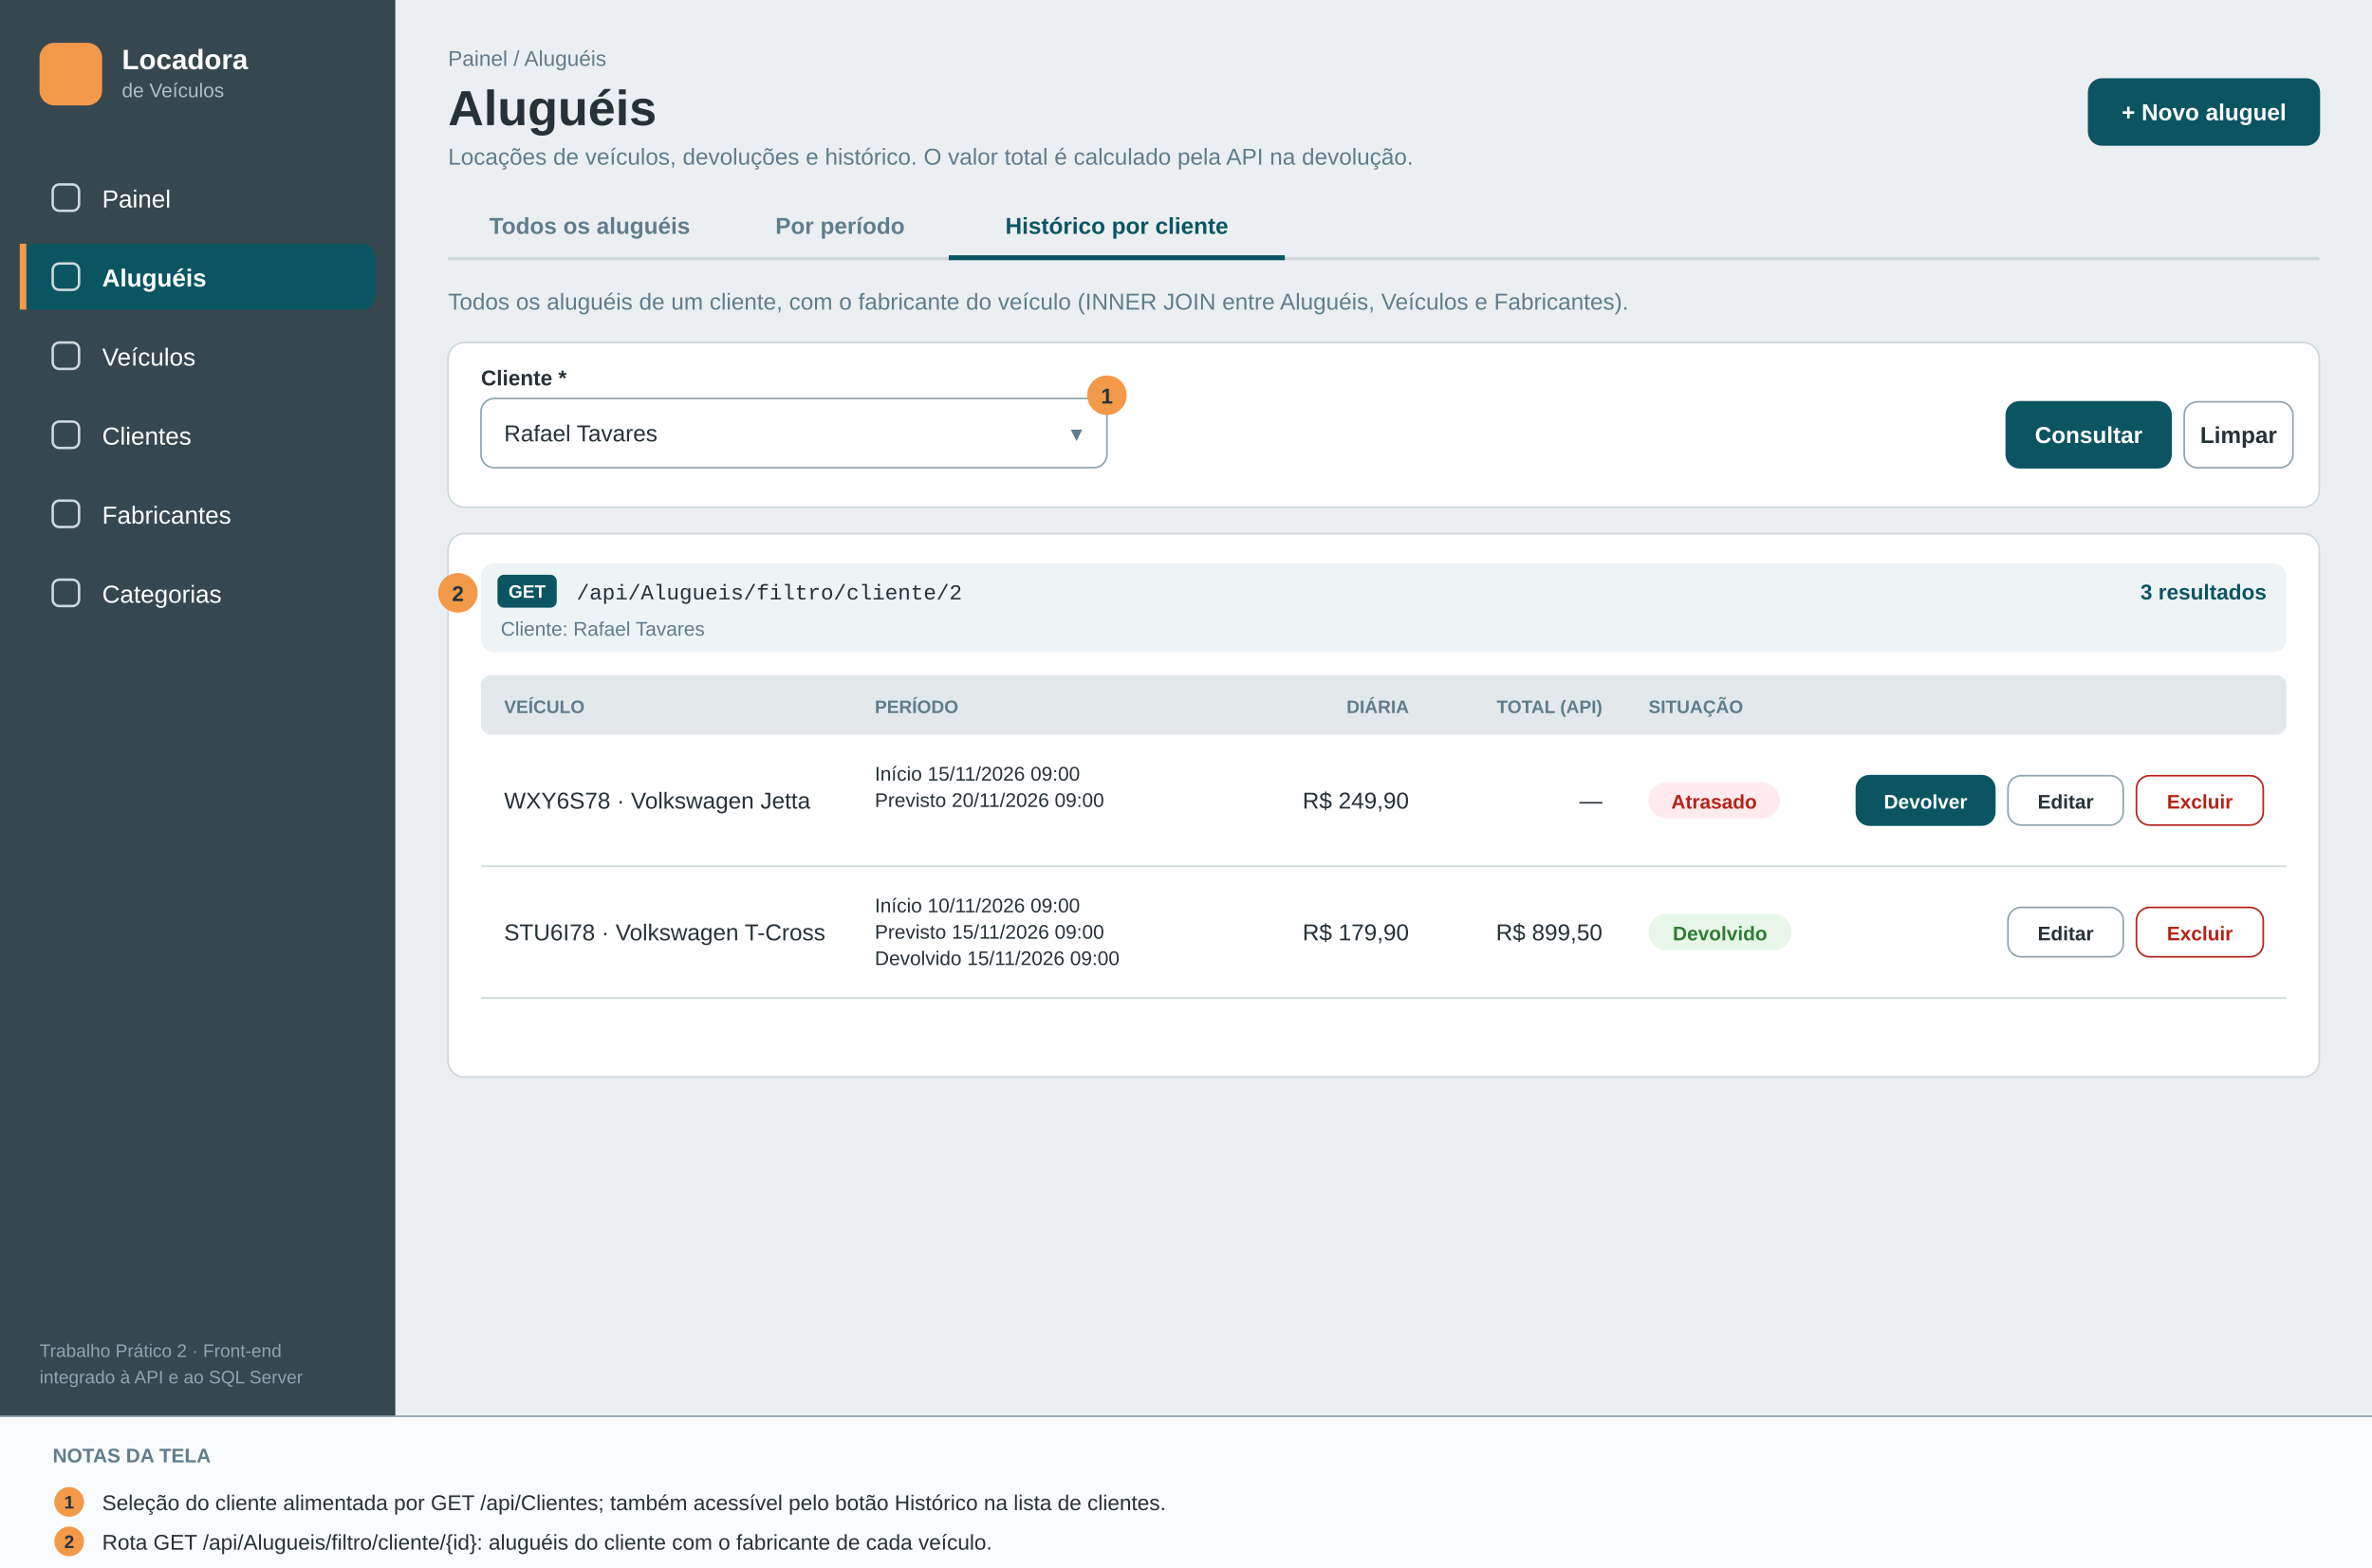
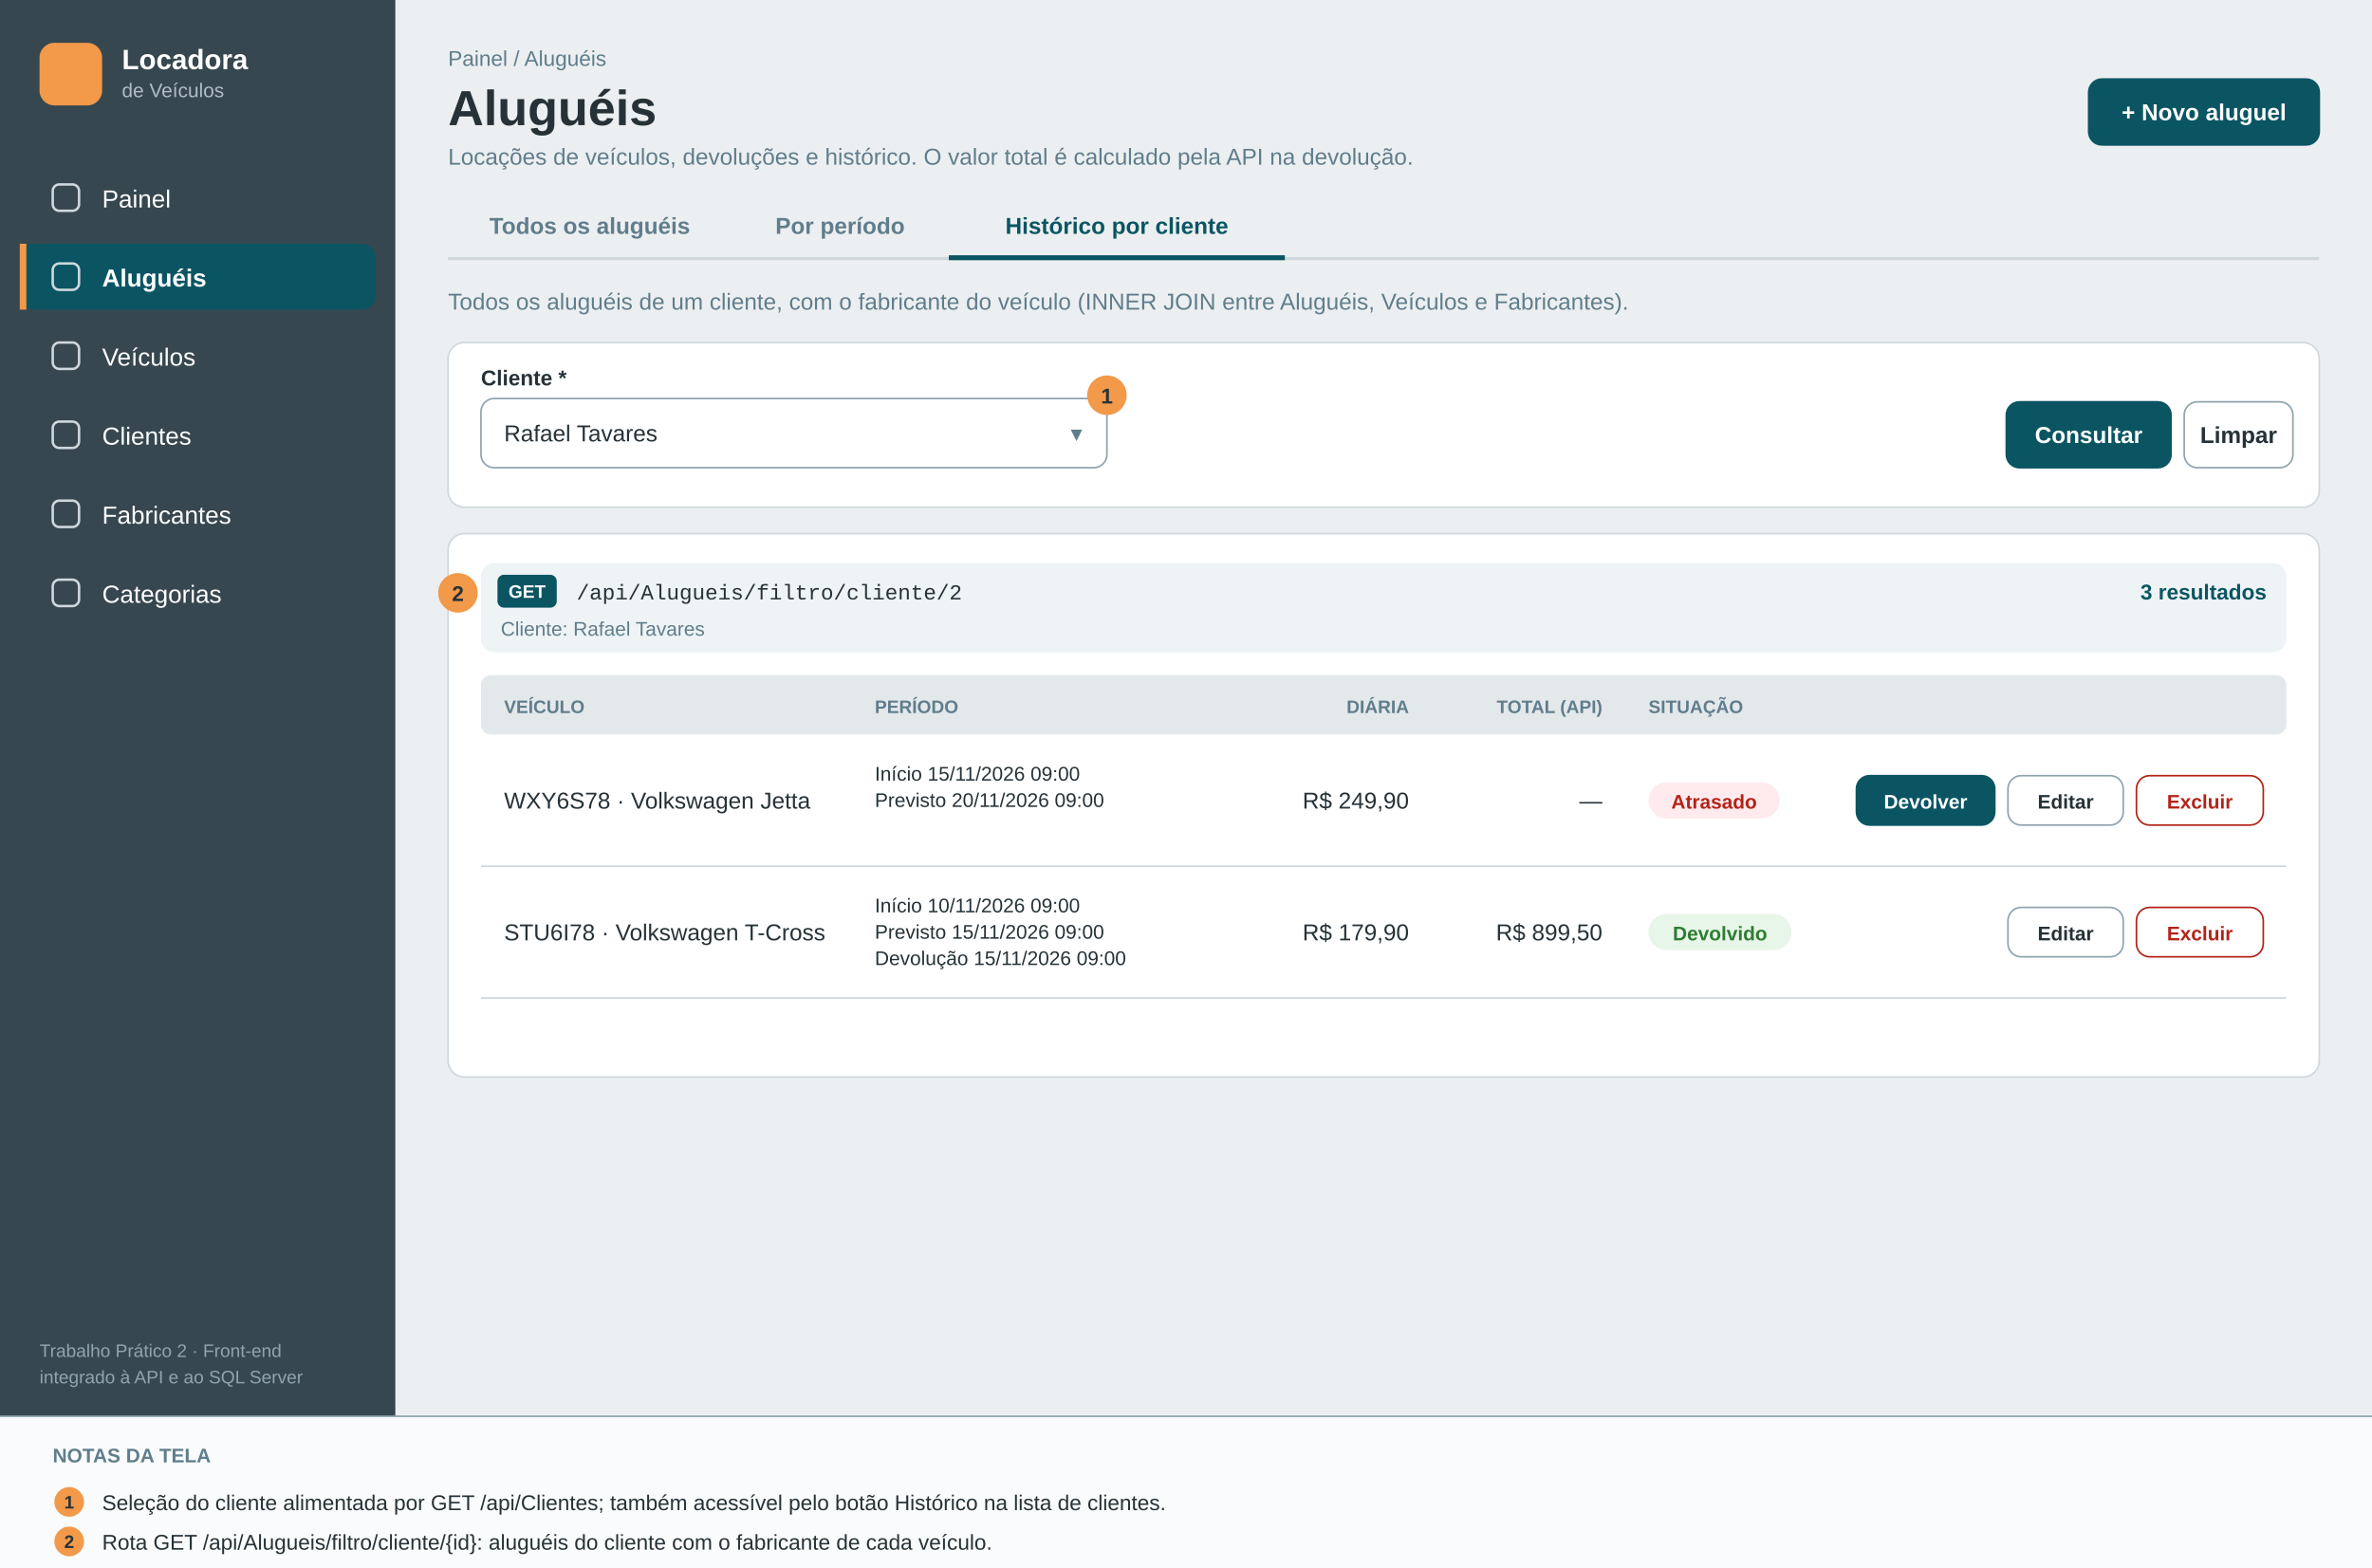
<svg xmlns="http://www.w3.org/2000/svg" width="1440" height="952" viewBox="0 0 1440 952" role="img" aria-label="Histórico de aluguéis por cliente">
  <rect x="0" y="0" width="1440" height="1400" rx="0" fill="#fff" stroke="none" stroke-width="1" opacity="1" />
  <rect x="0" y="0" width="1440" height="860" rx="0" fill="#eceff1" stroke="none" stroke-width="1" opacity="1" />
  <rect x="0" y="0" width="240" height="860" rx="0" fill="#37474f" stroke="none" stroke-width="1" opacity="1" />
  <rect x="24" y="26" width="38" height="38" rx="9" fill="#f2994a" stroke="none" stroke-width="1" opacity="1" />
  <text x="74" y="42" font-family="'Segoe UI', Arial, Helvetica, sans-serif" font-size="17" font-weight="700" fill="#fff" text-anchor="start">Locadora</text>
  <text x="74" y="59" font-family="'Segoe UI', Arial, Helvetica, sans-serif" font-size="12" font-weight="400" fill="#b0bec5" text-anchor="start">de Veículos</text>
  <rect x="32" y="112" width="16" height="16" rx="4" fill="none" stroke="#cfd8dc" stroke-width="1.5" opacity="1" />
  <text x="62" y="126" font-family="'Segoe UI', Arial, Helvetica, sans-serif" font-size="15" font-weight="500" fill="#fff" text-anchor="start">Painel</text>
  <rect x="12" y="148" width="216" height="40" rx="8" fill="#0b5563" stroke="none" stroke-width="1" opacity="1" />
  <rect x="12" y="148" width="4" height="40" rx="0" fill="#f2994a" stroke="none" stroke-width="1" opacity="1" />
  <rect x="32" y="160" width="16" height="16" rx="4" fill="none" stroke="#cfd8dc" stroke-width="1.5" opacity="1" />
  <text x="62" y="174" font-family="'Segoe UI', Arial, Helvetica, sans-serif" font-size="15" font-weight="700" fill="#fff" text-anchor="start">Aluguéis</text>
  <rect x="32" y="208" width="16" height="16" rx="4" fill="none" stroke="#cfd8dc" stroke-width="1.5" opacity="1" />
  <text x="62" y="222" font-family="'Segoe UI', Arial, Helvetica, sans-serif" font-size="15" font-weight="500" fill="#fff" text-anchor="start">Veículos</text>
  <rect x="32" y="256" width="16" height="16" rx="4" fill="none" stroke="#cfd8dc" stroke-width="1.5" opacity="1" />
  <text x="62" y="270" font-family="'Segoe UI', Arial, Helvetica, sans-serif" font-size="15" font-weight="500" fill="#fff" text-anchor="start">Clientes</text>
  <rect x="32" y="304" width="16" height="16" rx="4" fill="none" stroke="#cfd8dc" stroke-width="1.5" opacity="1" />
  <text x="62" y="318" font-family="'Segoe UI', Arial, Helvetica, sans-serif" font-size="15" font-weight="500" fill="#fff" text-anchor="start">Fabricantes</text>
  <rect x="32" y="352" width="16" height="16" rx="4" fill="none" stroke="#cfd8dc" stroke-width="1.5" opacity="1" />
  <text x="62" y="366" font-family="'Segoe UI', Arial, Helvetica, sans-serif" font-size="15" font-weight="500" fill="#fff" text-anchor="start">Categorias</text>
  <text x="24" y="824" font-family="'Segoe UI', Arial, Helvetica, sans-serif" font-size="11" font-weight="400" fill="#90a4ae" text-anchor="start">Trabalho Prático 2 · Front-end</text>
  <text x="24" y="840" font-family="'Segoe UI', Arial, Helvetica, sans-serif" font-size="11" font-weight="400" fill="#90a4ae" text-anchor="start">integrado à API e ao SQL Server</text>
  <text x="272" y="40" font-family="'Segoe UI', Arial, Helvetica, sans-serif" font-size="13" font-weight="400" fill="#607d8b" text-anchor="start">Painel / Aluguéis</text>
  <text x="272" y="76" font-family="'Segoe UI', Arial, Helvetica, sans-serif" font-size="30" font-weight="700" fill="#263238" text-anchor="start">Aluguéis</text>
  <text x="272" y="100" font-family="'Segoe UI', Arial, Helvetica, sans-serif" font-size="14" font-weight="400" fill="#607d8b" text-anchor="start">Locações de veículos, devoluções e histórico. O valor total é calculado pela API na devolução.</text>
  <rect x="1268" y="48" width="140" height="40" rx="8" fill="#0b5563" stroke="#0b5563" stroke-width="1" opacity="1" />
  <text x="1338" y="73" font-family="'Segoe UI', Arial, Helvetica, sans-serif" font-size="14" font-weight="600" fill="#fff" text-anchor="middle">+  Novo aluguel</text>
  <text x="358" y="142" font-family="'Segoe UI', Arial, Helvetica, sans-serif" font-size="14" font-weight="600" fill="#607d8b" text-anchor="middle">Todos os aluguéis</text>
  <text x="510" y="142" font-family="'Segoe UI', Arial, Helvetica, sans-serif" font-size="14" font-weight="600" fill="#607d8b" text-anchor="middle">Por período</text>
  <text x="678" y="142" font-family="'Segoe UI', Arial, Helvetica, sans-serif" font-size="14" font-weight="600" fill="#0b5563" text-anchor="middle">Histórico por cliente</text>
  <line x1="272" y1="157" x2="1408" y2="157" stroke="#cfd8dc" stroke-width="2" />
  <rect x="576" y="155" width="204" height="3" rx="0" fill="#0b5563" stroke="none" stroke-width="1" opacity="1" />
  <text x="272" y="188" font-family="'Segoe UI', Arial, Helvetica, sans-serif" font-size="14" font-weight="400" fill="#607d8b" text-anchor="start">Todos os aluguéis de um cliente, com o fabricante do veículo (INNER JOIN entre Aluguéis, Veículos e Fabricantes).</text>
  <rect x="272" y="208" width="1136" height="100" rx="10" fill="#fff" stroke="#cfd8dc" stroke-width="1" opacity="1" />
  <text x="292" y="234" font-family="'Segoe UI', Arial, Helvetica, sans-serif" font-size="13" font-weight="600" fill="#263238" text-anchor="start">Cliente *</text>
  <rect x="292" y="242" width="380" height="42" rx="8" fill="#fff" stroke="#90a4ae" stroke-width="1" opacity="1" />
  <text x="306" y="268" font-family="'Segoe UI', Arial, Helvetica, sans-serif" font-size="14" font-weight="400" fill="#263238" text-anchor="start">Rafael Tavares</text>
  <text x="650" y="268" font-family="'Segoe UI', Arial, Helvetica, sans-serif" font-size="14" font-weight="400" fill="#607d8b" text-anchor="start">▾</text>
  <rect x="1218" y="244" width="100" height="40" rx="8" fill="#0b5563" stroke="#0b5563" stroke-width="1" opacity="1" />
  <text x="1268" y="269" font-family="'Segoe UI', Arial, Helvetica, sans-serif" font-size="14" font-weight="600" fill="#fff" text-anchor="middle">Consultar</text>
  <rect x="1326" y="244" width="66" height="40" rx="8" fill="#fff" stroke="#90a4ae" stroke-width="1" opacity="1" />
  <text x="1359" y="269" font-family="'Segoe UI', Arial, Helvetica, sans-serif" font-size="14" font-weight="600" fill="#263238" text-anchor="middle">Limpar</text>
  <rect x="272" y="324" width="1136" height="330" rx="10" fill="#fff" stroke="#cfd8dc" stroke-width="1" opacity="1" />
  <rect x="292" y="342" width="1096" height="54" rx="8" fill="#eef3f5" stroke="none" stroke-width="1" opacity="1" />
  <rect x="302" y="349" width="36" height="20" rx="4" fill="#0b5563" stroke="none" stroke-width="1" opacity="1" />
  <text x="320" y="363" font-family="'Segoe UI', Arial, Helvetica, sans-serif" font-size="11" font-weight="700" fill="#fff" text-anchor="middle">GET</text>
  <text x="350" y="364" font-family="Consolas, 'Courier New', monospace" font-size="13" font-weight="400" fill="#263238" text-anchor="start">/api/Alugueis/filtro/cliente/2</text>
  <text x="1376" y="364" font-family="'Segoe UI', Arial, Helvetica, sans-serif" font-size="13" font-weight="700" fill="#0b5563" text-anchor="end">3 resultados</text>
  <text x="304" y="386" font-family="'Segoe UI', Arial, Helvetica, sans-serif" font-size="12" font-weight="400" fill="#607d8b" text-anchor="start">Cliente: Rafael Tavares</text>
  <rect x="292" y="410" width="1096" height="36" rx="6" fill="#e3e8eb" stroke="none" stroke-width="1" opacity="1" />
  <text x="306" y="433" font-family="'Segoe UI', Arial, Helvetica, sans-serif" font-size="11" font-weight="700" fill="#607d8b" text-anchor="start">VEÍCULO</text>
  <text x="531.071" y="433" font-family="'Segoe UI', Arial, Helvetica, sans-serif" font-size="11" font-weight="700" fill="#607d8b" text-anchor="start">PERÍODO</text>
  <text x="855.357" y="433" font-family="'Segoe UI', Arial, Helvetica, sans-serif" font-size="11" font-weight="700" fill="#607d8b" text-anchor="end">DIÁRIA</text>
  <text x="972.786" y="433" font-family="'Segoe UI', Arial, Helvetica, sans-serif" font-size="11" font-weight="700" fill="#607d8b" text-anchor="end">TOTAL (API)</text>
  <text x="1000.786" y="433" font-family="'Segoe UI', Arial, Helvetica, sans-serif" font-size="11" font-weight="700" fill="#607d8b" text-anchor="start">SITUAÇÃO</text>
  <line x1="292" y1="526" x2="1388" y2="526" stroke="#cfd8dc" stroke-width="1" />
  <text x="306" y="491" font-family="'Segoe UI', Arial, Helvetica, sans-serif" font-size="14" font-weight="400" fill="#263238" text-anchor="start">WXY6S78 · Volkswagen Jetta</text>
  <text x="531.071" y="474" font-family="'Segoe UI', Arial, Helvetica, sans-serif" font-size="12" font-weight="400" fill="#263238" text-anchor="start">Início  15/11/2026 09:00</text>
  <text x="531.071" y="490" font-family="'Segoe UI', Arial, Helvetica, sans-serif" font-size="12" font-weight="400" fill="#263238" text-anchor="start">Previsto  20/11/2026 09:00</text>
  <text x="855.357" y="491" font-family="'Segoe UI', Arial, Helvetica, sans-serif" font-size="14" font-weight="400" fill="#263238" text-anchor="end">R$ 249,90</text>
  <text x="972.786" y="491" font-family="'Segoe UI', Arial, Helvetica, sans-serif" font-size="14" font-weight="400" fill="#263238" text-anchor="end">—</text>
  <rect x="1000.786" y="475" width="79.6" height="22" rx="11" fill="#ffebee" stroke="none" stroke-width="1" opacity="1" />
  <text x="1040.586" y="491" font-family="'Segoe UI', Arial, Helvetica, sans-serif" font-size="12" font-weight="700" fill="#b42318" text-anchor="middle">Atrasado</text>
  <rect x="1297" y="471" width="77" height="30" rx="8" fill="#fff" stroke="#b42318" stroke-width="1" opacity="1" />
  <text x="1335.5" y="491" font-family="'Segoe UI', Arial, Helvetica, sans-serif" font-size="12" font-weight="600" fill="#b42318" text-anchor="middle">Excluir</text>
  <rect x="1219" y="471" width="70" height="30" rx="8" fill="#fff" stroke="#90a4ae" stroke-width="1" opacity="1" />
  <text x="1254" y="491" font-family="'Segoe UI', Arial, Helvetica, sans-serif" font-size="12" font-weight="600" fill="#263238" text-anchor="middle">Editar</text>
  <rect x="1127" y="471" width="84" height="30" rx="8" fill="#0b5563" stroke="#0b5563" stroke-width="1" opacity="1" />
  <text x="1169" y="491" font-family="'Segoe UI', Arial, Helvetica, sans-serif" font-size="12" font-weight="600" fill="#fff" text-anchor="middle">Devolver</text>
  <line x1="292" y1="606" x2="1388" y2="606" stroke="#cfd8dc" stroke-width="1" />
  <text x="306" y="571" font-family="'Segoe UI', Arial, Helvetica, sans-serif" font-size="14" font-weight="400" fill="#263238" text-anchor="start">STU6I78 · Volkswagen T-Cross</text>
  <text x="531.071" y="554" font-family="'Segoe UI', Arial, Helvetica, sans-serif" font-size="12" font-weight="400" fill="#263238" text-anchor="start">Início  10/11/2026 09:00</text>
  <text x="531.071" y="570" font-family="'Segoe UI', Arial, Helvetica, sans-serif" font-size="12" font-weight="400" fill="#263238" text-anchor="start">Previsto  15/11/2026 09:00</text>
-   <text x="531.071" y="586" font-family="'Segoe UI', Arial, Helvetica, sans-serif" font-size="12" font-weight="400" fill="#263238" text-anchor="start">Devolvido  15/11/2026 09:00</text>
+   <text x="531.071" y="586" font-family="'Segoe UI', Arial, Helvetica, sans-serif" font-size="12" font-weight="400" fill="#263238" text-anchor="start">Devolução  15/11/2026 09:00</text>
  <text x="855.357" y="571" font-family="'Segoe UI', Arial, Helvetica, sans-serif" font-size="14" font-weight="400" fill="#263238" text-anchor="end">R$ 179,90</text>
  <text x="972.786" y="571" font-family="'Segoe UI', Arial, Helvetica, sans-serif" font-size="14" font-weight="400" fill="#263238" text-anchor="end">R$ 899,50</text>
  <rect x="1000.786" y="555" width="86.8" height="22" rx="11" fill="#e8f5e9" stroke="none" stroke-width="1" opacity="1" />
  <text x="1044.186" y="571" font-family="'Segoe UI', Arial, Helvetica, sans-serif" font-size="12" font-weight="700" fill="#2e7d32" text-anchor="middle">Devolvido</text>
  <rect x="1297" y="551" width="77" height="30" rx="8" fill="#fff" stroke="#b42318" stroke-width="1" opacity="1" />
  <text x="1335.5" y="571" font-family="'Segoe UI', Arial, Helvetica, sans-serif" font-size="12" font-weight="600" fill="#b42318" text-anchor="middle">Excluir</text>
  <rect x="1219" y="551" width="70" height="30" rx="8" fill="#fff" stroke="#90a4ae" stroke-width="1" opacity="1" />
  <text x="1254" y="571" font-family="'Segoe UI', Arial, Helvetica, sans-serif" font-size="12" font-weight="600" fill="#263238" text-anchor="middle">Editar</text>
  <circle cx="672" cy="240" r="12" fill="#f2994a" stroke="none" stroke-width="1" />
  <text x="672" y="245" font-family="'Segoe UI', Arial, Helvetica, sans-serif" font-size="13" font-weight="800" fill="#263238" text-anchor="middle">1</text>
  <circle cx="278" cy="360" r="12" fill="#f2994a" stroke="none" stroke-width="1" />
  <text x="278" y="365" font-family="'Segoe UI', Arial, Helvetica, sans-serif" font-size="13" font-weight="800" fill="#263238" text-anchor="middle">2</text>
  <rect x="0" y="860" width="1440" height="92" rx="0" fill="#fafbfc" stroke="none" stroke-width="1" opacity="1" />
  <line x1="0" y1="860" x2="1440" y2="860" stroke="#90a4ae" stroke-width="1" />
  <text x="32" y="888" font-family="'Segoe UI', Arial, Helvetica, sans-serif" font-size="12" font-weight="700" fill="#607d8b" text-anchor="start">NOTAS DA TELA</text>
  <circle cx="42" cy="912" r="9" fill="#f2994a" stroke="none" stroke-width="1" />
  <text x="42" y="916" font-family="'Segoe UI', Arial, Helvetica, sans-serif" font-size="11" font-weight="800" fill="#263238" text-anchor="middle">1</text>
  <text x="62" y="917" font-family="'Segoe UI', Arial, Helvetica, sans-serif" font-size="13" font-weight="400" fill="#263238" text-anchor="start">Seleção do cliente alimentada por GET /api/Clientes; também acessível pelo botão Histórico na lista de clientes.</text>
  <circle cx="42" cy="936" r="9" fill="#f2994a" stroke="none" stroke-width="1" />
  <text x="42" y="940" font-family="'Segoe UI', Arial, Helvetica, sans-serif" font-size="11" font-weight="800" fill="#263238" text-anchor="middle">2</text>
  <text x="62" y="941" font-family="'Segoe UI', Arial, Helvetica, sans-serif" font-size="13" font-weight="400" fill="#263238" text-anchor="start">Rota GET /api/Alugueis/filtro/cliente/{id}: aluguéis do cliente com o fabricante de cada veículo.</text>
</svg>
